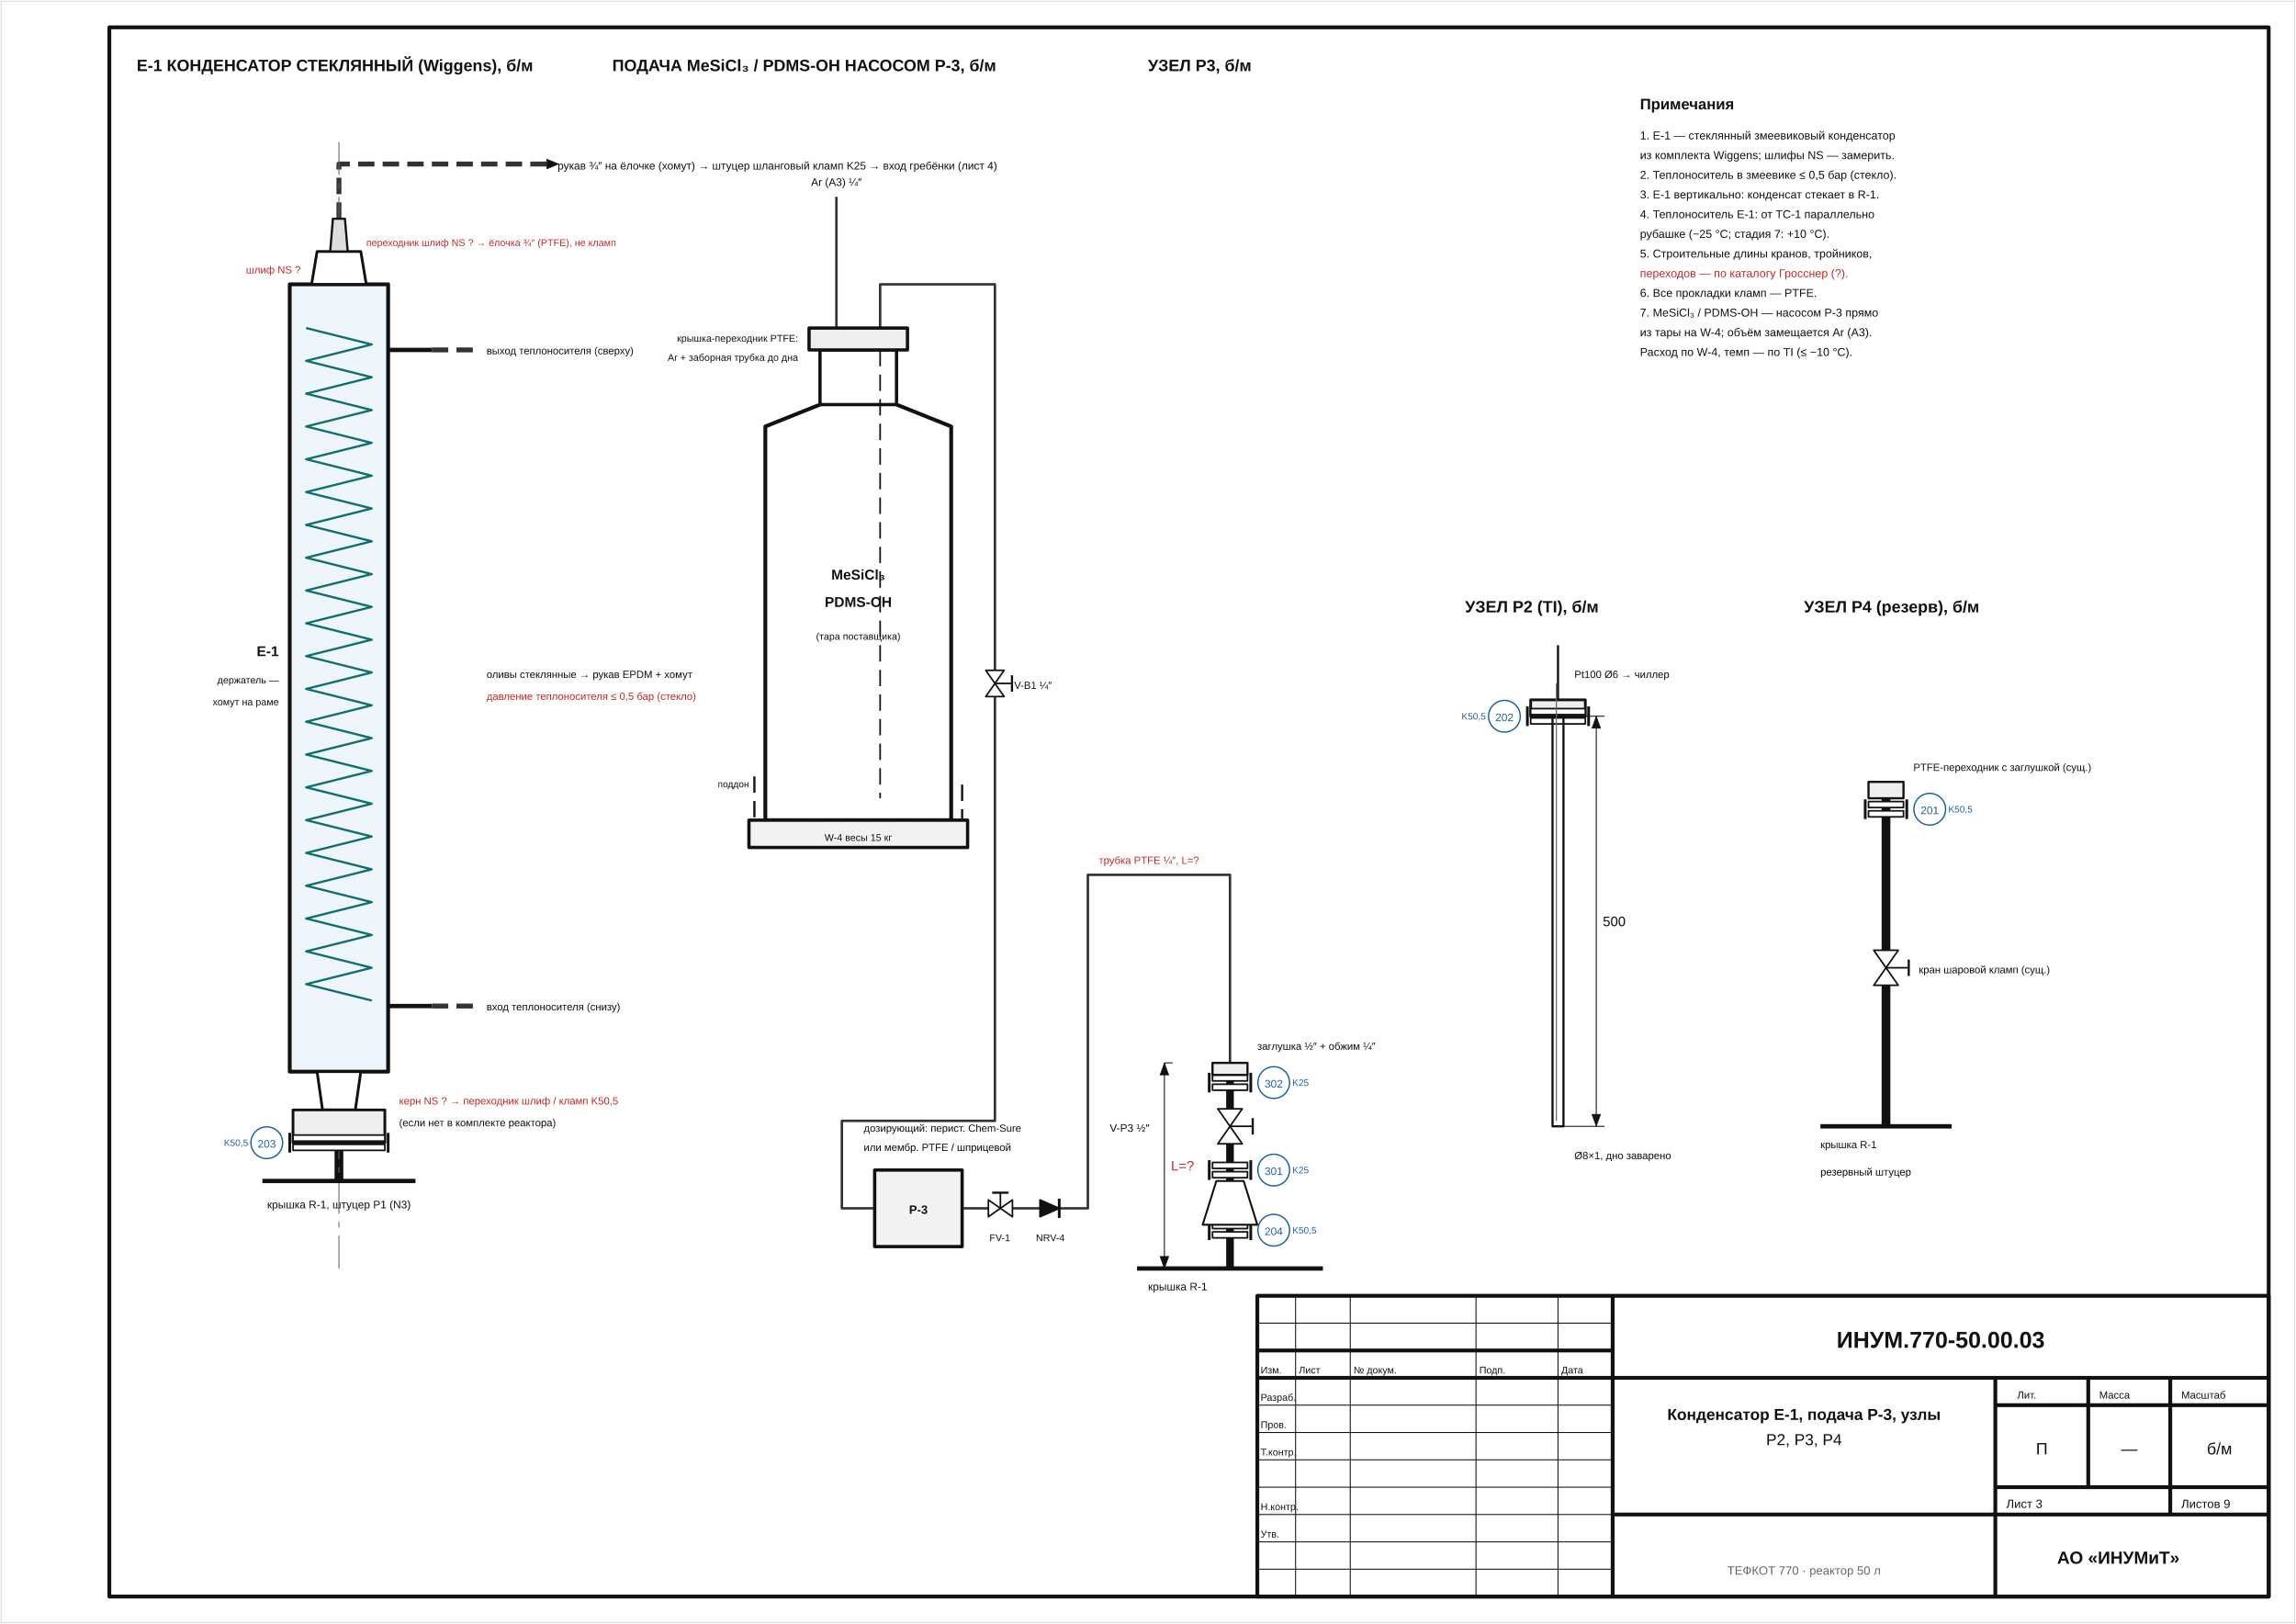
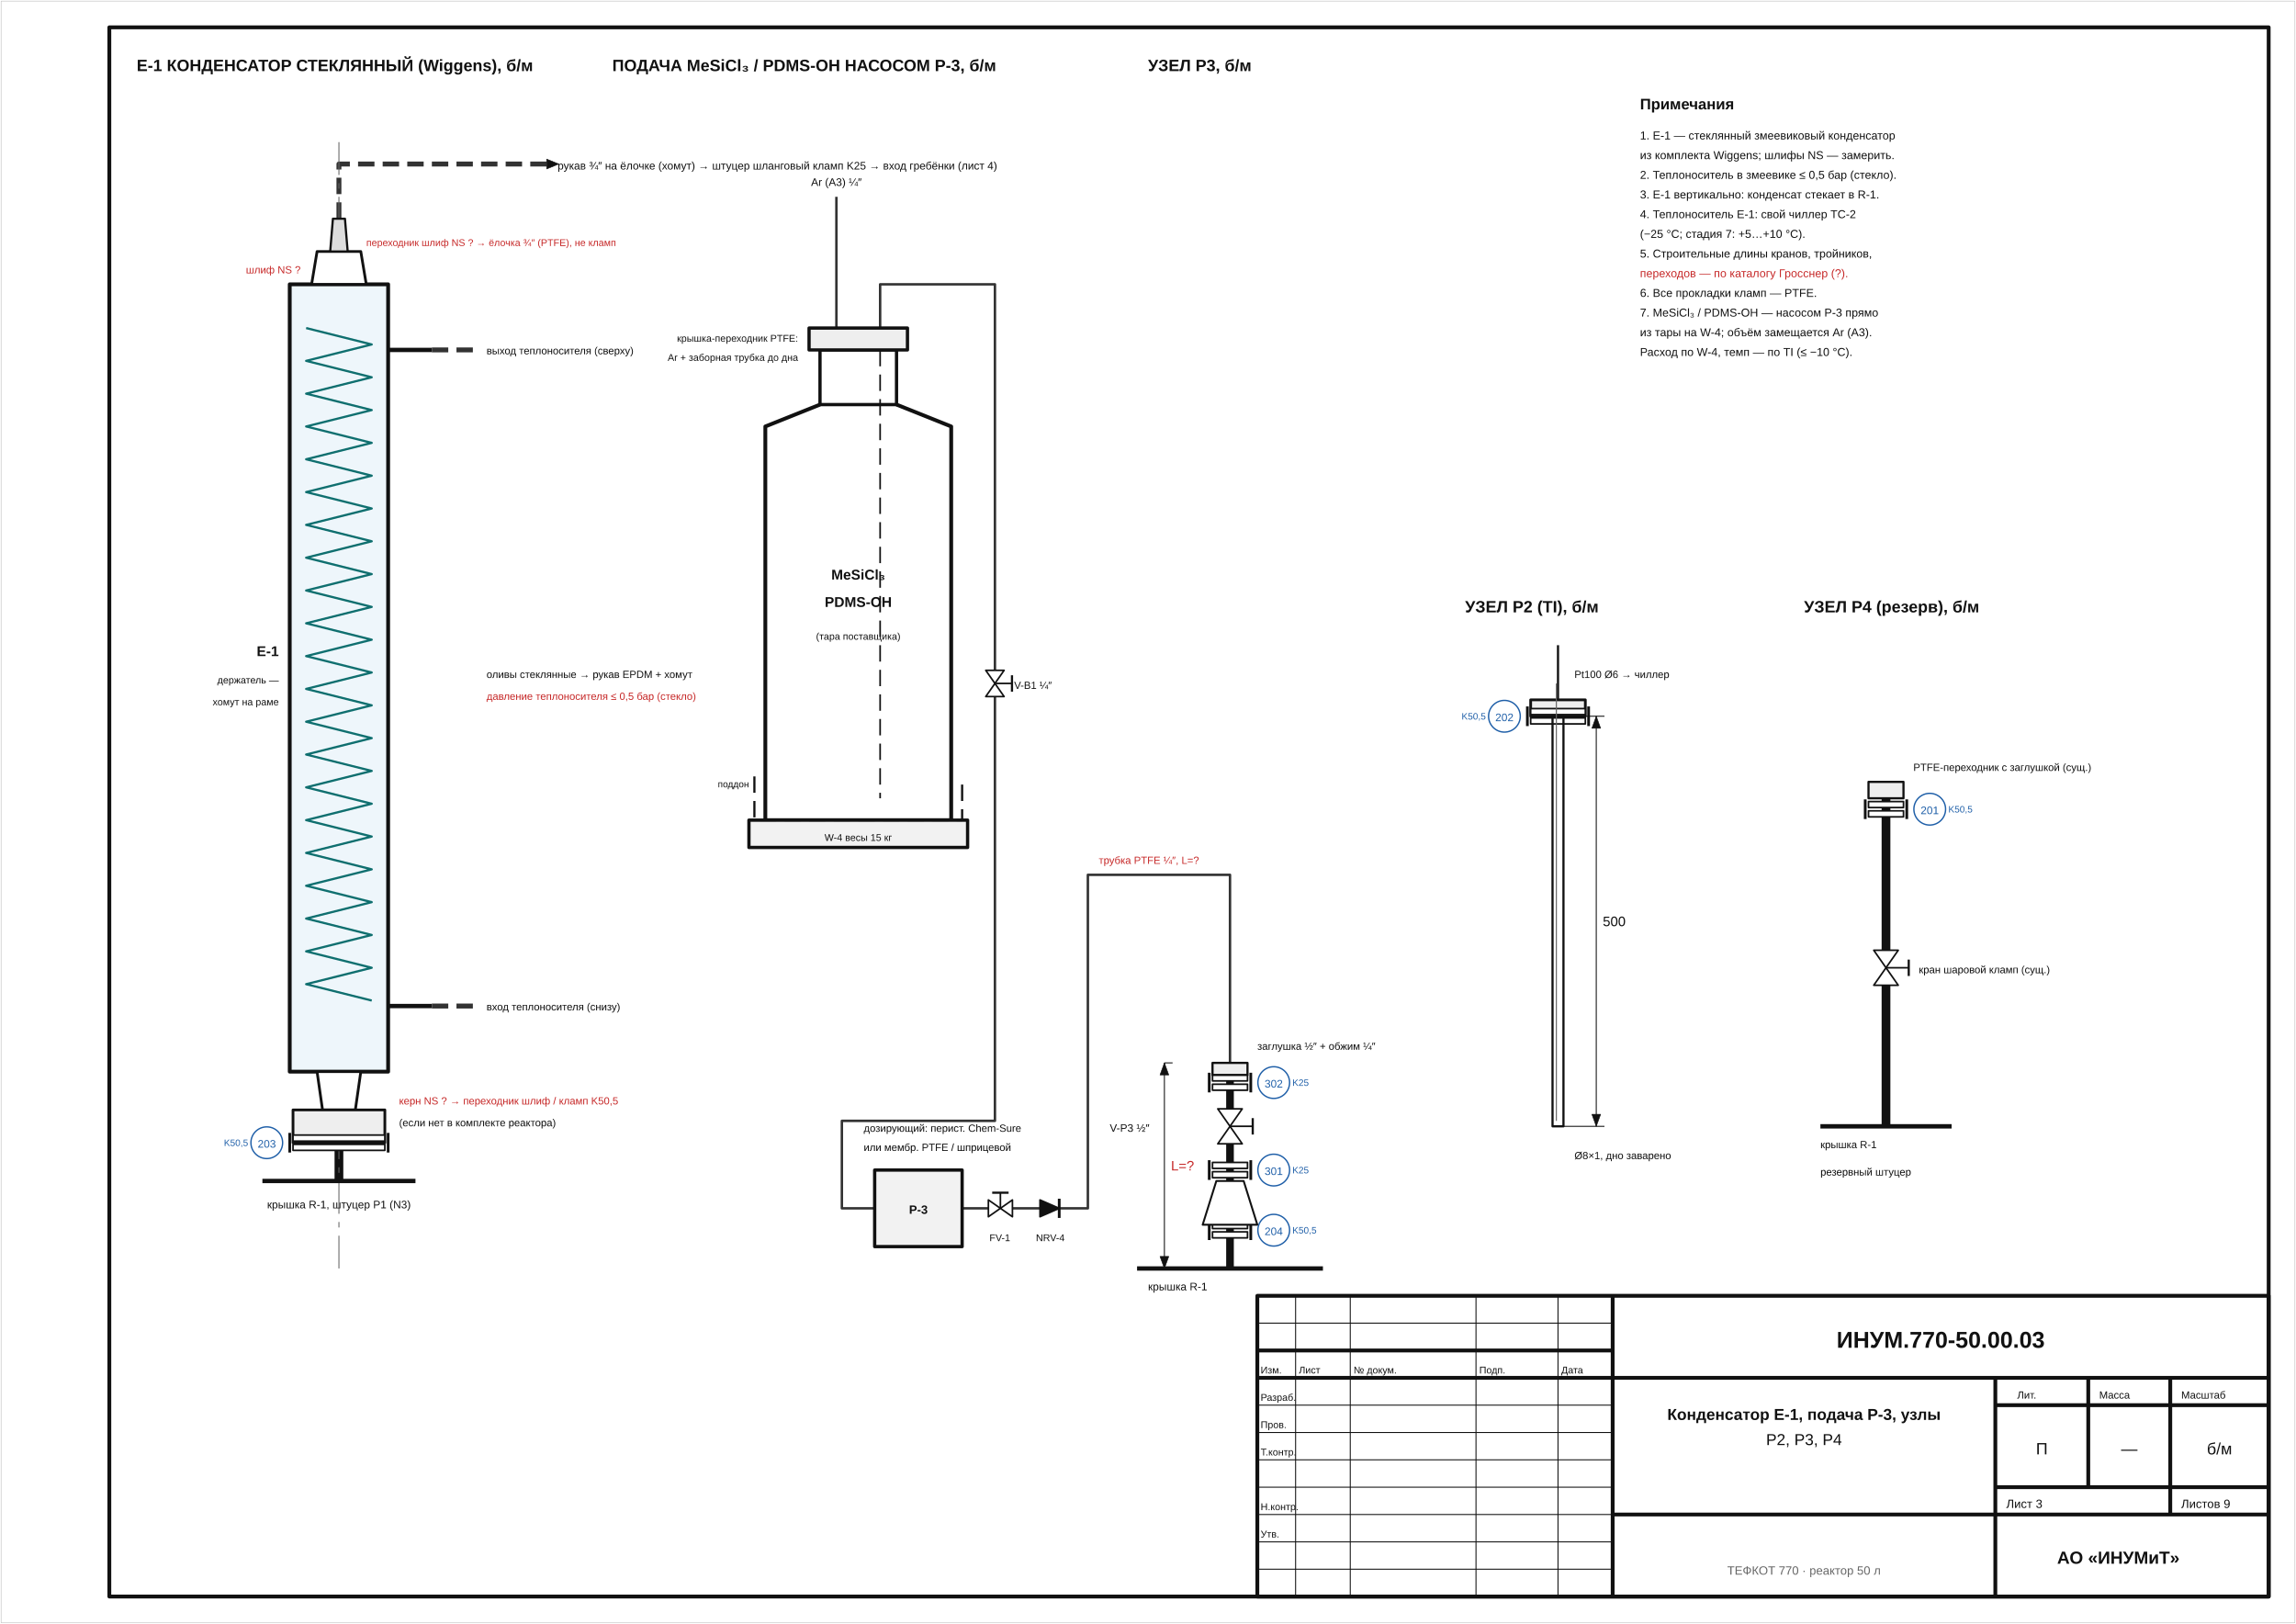
<svg xmlns="http://www.w3.org/2000/svg" viewBox="0 0 420.0 297.0" width="420.0mm" height="297.0mm" font-family="Arial, 'Liberation Sans', sans-serif">
  <rect width="100%" height="100%" fill="#fff" />
  <path d="M230.00,247.00 L295.00,247.00" fill="none" stroke="#111111" stroke-width="0.7" stroke-linejoin="round" />
  <path d="M230.00,252.00 L295.00,252.00" fill="none" stroke="#111111" stroke-width="0.7" stroke-linejoin="round" />
  <path d="M295.00,237.00 L295.00,292.00" fill="none" stroke="#111111" stroke-width="0.7" stroke-linejoin="round" />
  <path d="M295.00,252.00 L415.00,252.00" fill="none" stroke="#111111" stroke-width="0.7" stroke-linejoin="round" />
  <path d="M365.00,252.00 L365.00,292.00" fill="none" stroke="#111111" stroke-width="0.7" stroke-linejoin="round" />
  <path d="M295.00,277.00 L415.00,277.00" fill="none" stroke="#111111" stroke-width="0.7" stroke-linejoin="round" />
  <path d="M365.00,257.00 L415.00,257.00" fill="none" stroke="#111111" stroke-width="0.7" stroke-linejoin="round" />
  <path d="M365.00,272.00 L415.00,272.00" fill="none" stroke="#111111" stroke-width="0.7" stroke-linejoin="round" />
  <path d="M382.00,252.00 L382.00,272.00" fill="none" stroke="#111111" stroke-width="0.7" stroke-linejoin="round" />
  <path d="M397.00,252.00 L397.00,272.00" fill="none" stroke="#111111" stroke-width="0.7" stroke-linejoin="round" />
  <path d="M397.00,272.00 L397.00,277.00" fill="none" stroke="#111111" stroke-width="0.7" stroke-linejoin="round" />
  <path d="M71.00,184.00 L79.00,184.00" fill="none" stroke="#111111" stroke-width="0.8" stroke-linejoin="round" />
  <path d="M79.00,184.00 L87.00,184.00" fill="none" stroke="#333333" stroke-width="0.9" stroke-dasharray="3 1.5" stroke-linejoin="round" />
  <path d="M71.00,64.00 L79.00,64.00" fill="none" stroke="#111111" stroke-width="0.8" stroke-linejoin="round" />
  <path d="M79.00,64.00 L87.00,64.00" fill="none" stroke="#333333" stroke-width="0.9" stroke-dasharray="3 1.5" stroke-linejoin="round" />
  <path d="M62.00,40.00 L62.00,30.00 L100.00,30.00" fill="none" stroke="#333333" stroke-width="0.9" stroke-dasharray="3 1.5" stroke-linejoin="round" />
  <path d="M62.00,209.00 L62.00,216.00" fill="none" stroke="#111111" stroke-width="1.6" stroke-linejoin="round" />
  <path d="M150.00,74.00 L140.00,78.00 L140.00,150.00 L174.00,150.00 L174.00,78.00 L164.00,74.00" fill="none" stroke="#111111" stroke-width="0.7" stroke-linejoin="round" />
  <path d="M153.00,60.00 L153.00,36.00" fill="none" stroke="#333333" stroke-width="0.45" stroke-linejoin="round" />
  <path d="M161.00,60.00 L161.00,52.00 L182.00,52.00 L182.00,122.60" fill="none" stroke="#333333" stroke-width="0.45" stroke-linejoin="round" />
  <path d="M182.00,127.40 L182.00,205.00 L154.00,205.00 L154.00,221.00 L160.00,221.00" fill="none" stroke="#333333" stroke-width="0.45" stroke-linejoin="round" />
  <path d="M176.00,221.00 L180.80,221.00" fill="none" stroke="#333333" stroke-width="0.45" stroke-linejoin="round" />
  <path d="M185.20,221.00 L190.24,221.00" fill="none" stroke="#333333" stroke-width="0.45" stroke-linejoin="round" />
  <path d="M193.76,221.00 L199.00,221.00 L199.00,160.00 L225.00,160.00 L225.00,194.40" fill="none" stroke="#333333" stroke-width="0.45" stroke-linejoin="round" />
  <path d="M225.00,232.00 L225.00,209.20" fill="none" stroke="#111111" stroke-width="1.4" stroke-linejoin="round" />
  <path d="M225.00,202.80 L225.00,196.00" fill="none" stroke="#111111" stroke-width="1.4" stroke-linejoin="round" />
  <path d="M345.00,206.00 L345.00,180.20" fill="none" stroke="#111111" stroke-width="1.6" stroke-linejoin="round" />
  <path d="M345.00,173.80 L345.00,146.00" fill="none" stroke="#111111" stroke-width="1.6" stroke-linejoin="round" />
  <path d="M0.20,0.20 L419.80,0.20 L419.80,296.80 L0.20,296.80 Z" fill="none" stroke="#bbbbbb" stroke-width="0.1" stroke-linejoin="round" />
  <path d="M20.00,5.00 L415.00,5.00 L415.00,292.00 L20.00,292.00 Z" fill="none" stroke="#111111" stroke-width="0.7" stroke-linejoin="round" />
  <path d="M230.00,237.00 L415.00,237.00 L415.00,292.00 L230.00,292.00 Z" fill="none" stroke="#111111" stroke-width="0.7" stroke-linejoin="round" />
  <path d="M230.00,242.00 L295.00,242.00" fill="none" stroke="#111111" stroke-width="0.18" stroke-linejoin="round" />
  <path d="M230.00,257.00 L295.00,257.00" fill="none" stroke="#111111" stroke-width="0.18" stroke-linejoin="round" />
  <path d="M230.00,262.00 L295.00,262.00" fill="none" stroke="#111111" stroke-width="0.18" stroke-linejoin="round" />
  <path d="M230.00,267.00 L295.00,267.00" fill="none" stroke="#111111" stroke-width="0.18" stroke-linejoin="round" />
  <path d="M230.00,272.00 L295.00,272.00" fill="none" stroke="#111111" stroke-width="0.18" stroke-linejoin="round" />
  <path d="M230.00,277.00 L295.00,277.00" fill="none" stroke="#111111" stroke-width="0.18" stroke-linejoin="round" />
  <path d="M230.00,282.00 L295.00,282.00" fill="none" stroke="#111111" stroke-width="0.18" stroke-linejoin="round" />
  <path d="M230.00,287.00 L295.00,287.00" fill="none" stroke="#111111" stroke-width="0.18" stroke-linejoin="round" />
  <path d="M237.00,237.00 L237.00,292.00" fill="none" stroke="#111111" stroke-width="0.18" stroke-linejoin="round" />
  <path d="M247.00,237.00 L247.00,292.00" fill="none" stroke="#111111" stroke-width="0.18" stroke-linejoin="round" />
  <path d="M270.00,237.00 L270.00,292.00" fill="none" stroke="#111111" stroke-width="0.18" stroke-linejoin="round" />
  <path d="M285.00,237.00 L285.00,292.00" fill="none" stroke="#111111" stroke-width="0.18" stroke-linejoin="round" />
  <text x="230.60" y="251.20" font-size="1.8" text-anchor="start" fill="#111111">Изм.</text>
  <text x="237.60" y="251.20" font-size="1.8" text-anchor="start" fill="#111111">Лист</text>
  <text x="247.60" y="251.20" font-size="1.8" text-anchor="start" fill="#111111">№ докум.</text>
  <text x="270.60" y="251.20" font-size="1.8" text-anchor="start" fill="#111111">Подп.</text>
  <text x="285.60" y="251.20" font-size="1.8" text-anchor="start" fill="#111111">Дата</text>
  <text x="230.60" y="256.20" font-size="1.8" text-anchor="start" fill="#111111">Разраб.</text>
  <text x="230.60" y="261.20" font-size="1.8" text-anchor="start" fill="#111111">Пров.</text>
  <text x="230.60" y="266.20" font-size="1.8" text-anchor="start" fill="#111111">Т.контр.</text>
  <text x="230.60" y="276.20" font-size="1.8" text-anchor="start" fill="#111111">Н.контр.</text>
  <text x="230.60" y="281.20" font-size="1.8" text-anchor="start" fill="#111111">Утв.</text>
  <text x="248.60" y="256.20" font-size="1.8" text-anchor="start" fill="#111111" />
  <text x="355.00" y="246.50" font-size="4.2" text-anchor="middle" fill="#111111" font-weight="bold">ИНУМ.770-50.00.03</text>
  <text x="330.00" y="259.70" font-size="2.9" text-anchor="middle" fill="#111111" font-weight="bold">Конденсатор E-1, подача P-3, узлы</text>
  <text x="330.00" y="264.30" font-size="2.9" text-anchor="middle" fill="#111111">P2, P3, P4</text>
  <text x="369.00" y="255.80" font-size="1.9" text-anchor="start" fill="#111111">Лит.</text>
  <text x="384.00" y="255.80" font-size="1.9" text-anchor="start" fill="#111111">Масса</text>
  <text x="399.00" y="255.80" font-size="1.9" text-anchor="start" fill="#111111">Масштаб</text>
  <text x="373.50" y="266.00" font-size="3" text-anchor="middle" fill="#111111">П</text>
  <text x="389.50" y="266.00" font-size="3" text-anchor="middle" fill="#111111">—</text>
  <text x="406.00" y="266.00" font-size="3" text-anchor="middle" fill="#111111">б/м</text>
  <text x="367.00" y="275.80" font-size="2.2" text-anchor="start" fill="#111111">Лист 3</text>
  <text x="399.00" y="275.80" font-size="2.2" text-anchor="start" fill="#111111">Листов 9</text>
  <text x="387.50" y="286.00" font-size="3.2" text-anchor="middle" fill="#111111" font-weight="bold">АО «ИНУМиТ»</text>
  <text x="330.00" y="288.00" font-size="2.2" text-anchor="middle" fill="#666666">ТЕФКОТ 770 · реактор 50 л</text>
  <text x="25.00" y="13.00" font-size="3.0" text-anchor="start" fill="#111111" font-weight="bold">E-1 КОНДЕНСАТОР СТЕКЛЯННЫЙ (Wiggens), б/м</text>
  <path d="M62.00,26.00 L62.00,232.00" fill="none" stroke="#666666" stroke-width="0.18" stroke-dasharray="6 1.5 1 1.5" stroke-linejoin="round" />
  <path d="M53.00,52.00 L71.00,52.00 L71.00,196.00 L53.00,196.00 Z" fill="#eef6fb" stroke="#111111" stroke-width="0.7" stroke-linejoin="round" />
  <path d="M56.00,60.00 L68.00,63.00 L56.00,66.00 L68.00,69.00 L56.00,72.00 L68.00,75.00 L56.00,78.00 L68.00,81.00 L56.00,84.00 L68.00,87.00 L56.00,90.00 L68.00,93.00 L56.00,96.00 L68.00,99.00 L56.00,102.00 L68.00,105.00 L56.00,108.00 L68.00,111.00 L56.00,114.00 L68.00,117.00 L56.00,120.00 L68.00,123.00 L56.00,126.00 L68.00,129.00 L56.00,132.00 L68.00,135.00 L56.00,138.00 L68.00,141.00 L56.00,144.00 L68.00,147.00 L56.00,150.00 L68.00,153.00 L56.00,156.00 L68.00,159.00 L56.00,162.00 L68.00,165.00 L56.00,168.00 L68.00,171.00 L56.00,174.00 L68.00,177.00 L56.00,180.00 L68.00,183.00" fill="none" stroke="#0f6f6f" stroke-width="0.4" stroke-linejoin="round" />
  <text x="89.00" y="184.80" font-size="1.9" text-anchor="start" fill="#111111">вход теплоносителя (снизу)</text>
  <text x="89.00" y="64.80" font-size="1.9" text-anchor="start" fill="#111111">выход теплоносителя (сверху)</text>
  <text x="89.00" y="124.00" font-size="1.9" text-anchor="start" fill="#111111">оливы стеклянные → рукав EPDM + хомут</text>
  <text x="89.00" y="128.00" font-size="1.9" text-anchor="start" fill="#c62828">давление теплоносителя ≤ 0,5 бар (стекло)</text>
  <path d="M57.00,52.00 L67.00,52.00 L66.00,46.00 L58.00,46.00 Z" fill="#ffffff" stroke="#111111" stroke-width="0.5" stroke-linejoin="round" />
  <text x="55.00" y="50.00" font-size="1.9" text-anchor="end" fill="#c62828">шлиф NS ?</text>
  <path d="M60.40,46.00 L63.60,46.00 L63.10,40.00 L60.90,40.00 Z" fill="#dddddd" stroke="#111111" stroke-width="0.4" stroke-linejoin="round" />
  <path d="M102.20,30.00 L100.00,30.90 L100.00,29.10 Z" fill="#111111" stroke="#111111" stroke-width="0.1" stroke-linejoin="round" />
  <text x="102.00" y="31.00" font-size="2.0" text-anchor="start" fill="#111111">рукав ¾″ на ёлочке (хомут) → штуцер шланговый кламп K25 → вход гребёнки (лист 4)</text>
  <text x="67.00" y="45.00" font-size="1.8" text-anchor="start" fill="#c62828">переходник шлиф NS ? → ёлочка ¾″ (PTFE), не кламп</text>
  <path d="M58.00,196.00 L66.00,196.00 L65.00,203.00 L59.00,203.00 Z" fill="#ffffff" stroke="#111111" stroke-width="0.5" stroke-linejoin="round" />
  <path d="M53.60,203.00 L70.40,203.00 L70.40,209.00 L53.60,209.00 Z" fill="#eeeeee" stroke="#111111" stroke-width="0.5" stroke-linejoin="round" />
  <text x="73.00" y="202.00" font-size="1.9" text-anchor="start" fill="#c62828">керн NS ? → переходник шлиф / кламп K50,5</text>
  <text x="73.00" y="206.00" font-size="1.9" text-anchor="start" fill="#111111">(если нет в комплекте реактора)</text>
  <path d="M53.60,207.60 L70.40,207.60 L70.40,208.70 L53.60,208.70 Z" fill="#ffffff" stroke="#111111" stroke-width="0.3" stroke-linejoin="round" />
  <path d="M53.60,209.30 L70.40,209.30 L70.40,210.40 L53.60,210.40 Z" fill="#ffffff" stroke="#111111" stroke-width="0.3" stroke-linejoin="round" />
  <path d="M53.00,207.20 L53.00,210.80" fill="none" stroke="#111111" stroke-width="0.5" stroke-linejoin="round" />
  <path d="M71.00,207.20 L71.00,210.80" fill="none" stroke="#111111" stroke-width="0.5" stroke-linejoin="round" />
  <circle cx="48.80" cy="209.00" r="2.90" fill="#ffffff" stroke="#1f5fa8" stroke-width="0.25" />
  <text x="48.80" y="209.90" font-size="2.0" text-anchor="middle" fill="#1f5fa8">203</text>
  <path d="M48.00,216.00 L76.00,216.00" fill="none" stroke="#111111" stroke-width="0.8" stroke-linejoin="round" />
  <text x="62.00" y="221.00" font-size="2.0" text-anchor="middle" fill="#111111">крышка R-1, штуцер P1 (N3)</text>
  <text x="51.00" y="120.00" font-size="2.6" text-anchor="end" fill="#111111" font-weight="bold">E-1</text>
  <text x="51.00" y="125.00" font-size="1.8" text-anchor="end" fill="#111111">держатель —</text>
  <text x="51.00" y="129.00" font-size="1.8" text-anchor="end" fill="#111111">хомут на раме</text>
  <text x="112.00" y="13.00" font-size="3.0" text-anchor="start" fill="#111111" font-weight="bold">ПОДАЧА MeSiCl₃ / PDMS-OH НАСОСОМ P-3, б/м</text>
  <path d="M150.00,64.00 L164.00,64.00 L164.00,74.00 L150.00,74.00 Z" fill="none" stroke="#111111" stroke-width="0.6" stroke-linejoin="round" />
  <path d="M148.00,60.00 L166.00,60.00 L166.00,64.00 L148.00,64.00 Z" fill="#eeeeee" stroke="#111111" stroke-width="0.6" stroke-linejoin="round" />
  <text x="157.00" y="106.00" font-size="2.6" text-anchor="middle" fill="#111111" font-weight="bold">MeSiCl₃</text>
  <text x="157.00" y="111.00" font-size="2.6" text-anchor="middle" fill="#111111" font-weight="bold">PDMS-OH</text>
  <text x="157.00" y="117.00" font-size="1.8" text-anchor="middle" fill="#111111">(тара поставщика)</text>
  <path d="M161.00,64.00 L161.00,146.00" fill="none" stroke="#111111" stroke-width="0.3" stroke-dasharray="3 1.5" stroke-linejoin="round" />
  <path d="M137.00,150.00 L177.00,150.00 L177.00,155.00 L137.00,155.00 Z" fill="#f2f2f2" stroke="#111111" stroke-width="0.6" stroke-linejoin="round" />
  <text x="157.00" y="153.80" font-size="1.8" text-anchor="middle" fill="#111111">W-4 весы 15 кг</text>
  <path d="M138.00,142.00 L138.00,150.00 L176.00,150.00 L176.00,142.00" fill="none" stroke="#111111" stroke-width="0.4" stroke-dasharray="3 1.5" stroke-linejoin="round" />
  <text x="137.00" y="144.00" font-size="1.7" text-anchor="end" fill="#111111">поддон</text>
  <text x="153.00" y="34.00" font-size="2.0" text-anchor="middle" fill="#111111">Ar (A3) ¼″</text>
  <text x="146.00" y="62.50" font-size="1.8" text-anchor="end" fill="#111111">крышка-переходник PTFE:</text>
  <text x="146.00" y="66.00" font-size="1.8" text-anchor="end" fill="#111111">Ar + заборная трубка до дна</text>
  <path d="M180.32,122.60 L183.68,127.40 L180.32,127.40 L183.68,122.60 Z" fill="#ffffff" stroke="#111111" stroke-width="0.3" stroke-linejoin="round" />
  <path d="M182.00,125.00 L185.12,125.00" fill="none" stroke="#111111" stroke-width="0.3" stroke-linejoin="round" />
  <path d="M185.12,123.50 L185.12,126.50" fill="none" stroke="#111111" stroke-width="0.4" stroke-linejoin="round" />
  <text x="185.50" y="126.00" font-size="1.9" text-anchor="start" fill="#111111">V-B1 ¼″</text>
  <path d="M160.00,214.00 L176.00,214.00 L176.00,228.00 L160.00,228.00 Z" fill="#f2f2f2" stroke="#111111" stroke-width="0.6" stroke-linejoin="round" />
  <text x="168.00" y="222.00" font-size="2.2" text-anchor="middle" fill="#111111" font-weight="bold">P-3</text>
  <text x="158.00" y="207.00" font-size="1.9" text-anchor="start" fill="#111111">дозирующий: перист. Chem-Sure</text>
  <text x="158.00" y="210.50" font-size="1.9" text-anchor="start" fill="#111111">или мембр. PTFE / шприцевой</text>
  <path d="M180.80,219.46 L185.20,222.54 L185.20,219.46 L180.80,222.54 Z" fill="#ffffff" stroke="#111111" stroke-width="0.3" stroke-linejoin="round" />
  <path d="M183.00,221.00 L183.00,218.14" fill="none" stroke="#111111" stroke-width="0.3" stroke-linejoin="round" />
  <path d="M181.50,218.14 L184.50,218.14" fill="none" stroke="#111111" stroke-width="0.4" stroke-linejoin="round" />
  <text x="181.00" y="227.00" font-size="1.8" text-anchor="start" fill="#111111">FV-1</text>
  <path d="M193.76,221.00 L190.24,222.54 L190.24,219.46 Z" fill="#111111" stroke="#111111" stroke-width="0.3" stroke-linejoin="round" />
  <path d="M193.76,222.76 L193.76,219.24" fill="none" stroke="#111111" stroke-width="0.5" stroke-linejoin="round" />
  <text x="189.50" y="227.00" font-size="1.8" text-anchor="start" fill="#111111">NRV-4</text>
  <text x="201.00" y="158.00" font-size="1.9" text-anchor="start" fill="#c62828">трубка PTFE ¼″, L=?</text>
  <text x="210.00" y="13.00" font-size="3.0" text-anchor="start" fill="#111111" font-weight="bold">УЗЕЛ P3, б/м</text>
  <path d="M208.00,232.00 L242.00,232.00" fill="none" stroke="#111111" stroke-width="0.8" stroke-linejoin="round" />
  <text x="210.00" y="236.00" font-size="2.0" text-anchor="start" fill="#111111">крышка R-1</text>
  <path d="M221.80,223.60 L228.20,223.60 L228.20,224.70 L221.80,224.70 Z" fill="#ffffff" stroke="#111111" stroke-width="0.3" stroke-linejoin="round" />
  <path d="M221.80,225.30 L228.20,225.30 L228.20,226.40 L221.80,226.40 Z" fill="#ffffff" stroke="#111111" stroke-width="0.3" stroke-linejoin="round" />
  <path d="M221.20,223.20 L221.20,226.80" fill="none" stroke="#111111" stroke-width="0.5" stroke-linejoin="round" />
  <path d="M228.80,223.20 L228.80,226.80" fill="none" stroke="#111111" stroke-width="0.5" stroke-linejoin="round" />
  <circle cx="233.00" cy="225.00" r="2.90" fill="#ffffff" stroke="#1f5fa8" stroke-width="0.25" />
  <text x="233.00" y="225.90" font-size="2.0" text-anchor="middle" fill="#1f5fa8">204</text>
  <path d="M222.50,216.00 L227.50,216.00 L230.00,224.00 L220.00,224.00 Z" fill="#ffffff" stroke="#111111" stroke-width="0.35" stroke-linejoin="round" />
  <path d="M221.80,212.60 L228.20,212.60 L228.20,213.70 L221.80,213.70 Z" fill="#ffffff" stroke="#111111" stroke-width="0.3" stroke-linejoin="round" />
  <path d="M221.80,214.30 L228.20,214.30 L228.20,215.40 L221.80,215.40 Z" fill="#ffffff" stroke="#111111" stroke-width="0.3" stroke-linejoin="round" />
  <path d="M221.20,212.20 L221.20,215.80" fill="none" stroke="#111111" stroke-width="0.5" stroke-linejoin="round" />
  <path d="M228.80,212.20 L228.80,215.80" fill="none" stroke="#111111" stroke-width="0.5" stroke-linejoin="round" />
  <circle cx="233.00" cy="214.00" r="2.90" fill="#ffffff" stroke="#1f5fa8" stroke-width="0.25" />
  <text x="233.00" y="214.90" font-size="2.0" text-anchor="middle" fill="#1f5fa8">301</text>
  <path d="M222.76,202.80 L227.24,209.20 L222.76,209.20 L227.24,202.80 Z" fill="#ffffff" stroke="#111111" stroke-width="0.3" stroke-linejoin="round" />
  <path d="M225.00,206.00 L229.16,206.00" fill="none" stroke="#111111" stroke-width="0.3" stroke-linejoin="round" />
  <path d="M229.16,204.50 L229.16,207.50" fill="none" stroke="#111111" stroke-width="0.4" stroke-linejoin="round" />
  <text x="203.00" y="207.00" font-size="2.0" text-anchor="start" fill="#111111">V-P3 ½″</text>
  <path d="M221.80,196.60 L228.20,196.60 L228.20,197.70 L221.80,197.70 Z" fill="#ffffff" stroke="#111111" stroke-width="0.3" stroke-linejoin="round" />
  <path d="M221.80,198.30 L228.20,198.30 L228.20,199.40 L221.80,199.40 Z" fill="#ffffff" stroke="#111111" stroke-width="0.3" stroke-linejoin="round" />
  <path d="M221.20,196.20 L221.20,199.80" fill="none" stroke="#111111" stroke-width="0.5" stroke-linejoin="round" />
  <path d="M228.80,196.20 L228.80,199.80" fill="none" stroke="#111111" stroke-width="0.5" stroke-linejoin="round" />
  <circle cx="233.00" cy="198.00" r="2.90" fill="#ffffff" stroke="#1f5fa8" stroke-width="0.25" />
  <text x="233.00" y="198.90" font-size="2.0" text-anchor="middle" fill="#1f5fa8">302</text>
  <path d="M221.80,194.40 L228.20,194.40 L228.20,196.60 L221.80,196.60 Z" fill="#eeeeee" stroke="#111111" stroke-width="0.4" stroke-linejoin="round" />
  <text x="230.00" y="192.00" font-size="1.9" text-anchor="start" fill="#111111">заглушка ½″ + обжим ¼″</text>
  <path d="M213.00,232.00 L214.50,232.00" fill="none" stroke="#111111" stroke-width="0.18" stroke-linejoin="round" />
  <path d="M213.00,194.40 L214.50,194.40" fill="none" stroke="#111111" stroke-width="0.18" stroke-linejoin="round" />
  <path d="M213.00,232.00 L213.00,194.40" fill="none" stroke="#111111" stroke-width="0.18" stroke-linejoin="round" />
  <path d="M213.00,232.00 L212.20,229.80 L213.80,229.80 Z" fill="#111111" stroke="#111111" stroke-width="0.1" stroke-linejoin="round" />
  <path d="M213.00,194.40 L213.80,196.60 L212.20,196.60 Z" fill="#111111" stroke="#111111" stroke-width="0.1" stroke-linejoin="round" />
  <text x="214.20" y="214.07" font-size="2.5" text-anchor="start" fill="#c62828">L=?</text>
  <text x="268.00" y="112.00" font-size="3.0" text-anchor="start" fill="#111111" font-weight="bold">УЗЕЛ P2 (TI), б/м</text>
  <path d="M280.00,128.00 L290.00,128.00 L290.00,131.00 L280.00,131.00 Z" fill="#eeeeee" stroke="#111111" stroke-width="0.5" stroke-linejoin="round" />
  <path d="M280.00,129.60 L290.00,129.60 L290.00,130.70 L280.00,130.70 Z" fill="#ffffff" stroke="#111111" stroke-width="0.3" stroke-linejoin="round" />
  <path d="M280.00,131.30 L290.00,131.30 L290.00,132.40 L280.00,132.40 Z" fill="#ffffff" stroke="#111111" stroke-width="0.3" stroke-linejoin="round" />
  <path d="M279.40,129.20 L279.40,132.80" fill="none" stroke="#111111" stroke-width="0.5" stroke-linejoin="round" />
  <path d="M290.60,129.20 L290.60,132.80" fill="none" stroke="#111111" stroke-width="0.5" stroke-linejoin="round" />
  <circle cx="275.20" cy="131.00" r="2.90" fill="#ffffff" stroke="#1f5fa8" stroke-width="0.25" />
  <text x="275.20" y="131.90" font-size="2.0" text-anchor="middle" fill="#1f5fa8">202</text>
  <path d="M284.00,131.00 L286.00,131.00 L286.00,206.00 L284.00,206.00 Z" fill="none" stroke="#111111" stroke-width="0.4" stroke-linejoin="round" />
  <path d="M284.70,125.00 L284.70,205.00" fill="none" stroke="#666666" stroke-width="0.2" stroke-linejoin="round" />
  <path d="M285.00,128.00 L285.00,118.00" fill="none" stroke="#111111" stroke-width="0.4" stroke-linejoin="round" />
  <text x="288.00" y="124.00" font-size="1.9" text-anchor="start" fill="#111111">Pt100 Ø6 → чиллер</text>
  <path d="M286.00,131.00 L293.50,131.00" fill="none" stroke="#111111" stroke-width="0.18" stroke-linejoin="round" />
  <path d="M286.00,206.00 L293.50,206.00" fill="none" stroke="#111111" stroke-width="0.18" stroke-linejoin="round" />
  <path d="M292.00,131.00 L292.00,206.00" fill="none" stroke="#111111" stroke-width="0.18" stroke-linejoin="round" />
  <path d="M292.00,131.00 L292.80,133.20 L291.20,133.20 Z" fill="#111111" stroke="#111111" stroke-width="0.1" stroke-linejoin="round" />
  <path d="M292.00,206.00 L291.20,203.80 L292.80,203.80 Z" fill="#111111" stroke="#111111" stroke-width="0.1" stroke-linejoin="round" />
  <text x="293.20" y="169.38" font-size="2.5" text-anchor="start" fill="#111111">500</text>
  <text x="288.00" y="212.00" font-size="1.9" text-anchor="start" fill="#111111">Ø8×1, дно заварено</text>
  <text x="330.00" y="112.00" font-size="3.0" text-anchor="start" fill="#111111" font-weight="bold">УЗЕЛ P4 (резерв), б/м</text>
  <path d="M342.76,173.80 L347.24,180.20 L342.76,180.20 L347.24,173.80 Z" fill="#ffffff" stroke="#111111" stroke-width="0.3" stroke-linejoin="round" />
  <path d="M345.00,177.00 L349.16,177.00" fill="none" stroke="#111111" stroke-width="0.3" stroke-linejoin="round" />
  <path d="M349.16,175.50 L349.16,178.50" fill="none" stroke="#111111" stroke-width="0.4" stroke-linejoin="round" />
  <path d="M333.00,206.00 L357.00,206.00" fill="none" stroke="#111111" stroke-width="0.8" stroke-linejoin="round" />
  <text x="333.00" y="210.00" font-size="1.9" text-anchor="start" fill="#111111">крышка R-1</text>
  <text x="351.00" y="178.00" font-size="1.9" text-anchor="start" fill="#111111">кран шаровой кламп (сущ.)</text>
  <path d="M341.80,146.60 L348.20,146.60 L348.20,147.70 L341.80,147.70 Z" fill="#ffffff" stroke="#111111" stroke-width="0.3" stroke-linejoin="round" />
  <path d="M341.80,148.30 L348.20,148.30 L348.20,149.40 L341.80,149.40 Z" fill="#ffffff" stroke="#111111" stroke-width="0.3" stroke-linejoin="round" />
  <path d="M341.20,146.20 L341.20,149.80" fill="none" stroke="#111111" stroke-width="0.5" stroke-linejoin="round" />
  <path d="M348.80,146.20 L348.80,149.80" fill="none" stroke="#111111" stroke-width="0.5" stroke-linejoin="round" />
  <circle cx="353.00" cy="148.00" r="2.90" fill="#ffffff" stroke="#1f5fa8" stroke-width="0.25" />
  <text x="353.00" y="148.90" font-size="2.0" text-anchor="middle" fill="#1f5fa8">201</text>
  <path d="M341.80,143.00 L348.20,143.00 L348.20,146.00 L341.80,146.00 Z" fill="#eeeeee" stroke="#111111" stroke-width="0.4" stroke-linejoin="round" />
  <text x="350.00" y="141.00" font-size="1.9" text-anchor="start" fill="#111111">PTFE-переходник с заглушкой (сущ.)</text>
  <text x="333.00" y="215.00" font-size="1.9" text-anchor="start" fill="#111111">резервный штуцер</text>
  <text x="300.00" y="20.00" font-size="2.8" text-anchor="start" fill="#111111" font-weight="bold">Примечания</text>
  <text x="300.00" y="25.50" font-size="2.1" text-anchor="start" fill="#111111">1. E-1 — стеклянный змеевиковый конденсатор</text>
  <text x="300.00" y="29.10" font-size="2.1" text-anchor="start" fill="#111111">   из комплекта Wiggens; шлифы NS — замерить.</text>
  <text x="300.00" y="32.70" font-size="2.1" text-anchor="start" fill="#111111">2. Теплоноситель в змеевике ≤ 0,5 бар (стекло).</text>
  <text x="300.00" y="36.30" font-size="2.1" text-anchor="start" fill="#111111">3. E-1 вертикально: конденсат стекает в R-1.</text>
-   <text x="300.00" y="39.90" font-size="2.1" text-anchor="start" fill="#111111">4. Теплоноситель E-1: от TC-1 параллельно</text>
-   <text x="300.00" y="43.50" font-size="2.1" text-anchor="start" fill="#111111">   рубашке (−25 °C; стадия 7: +10 °C).</text>
+   <text x="300.00" y="39.90" font-size="2.1" text-anchor="start" fill="#111111">4. Теплоноситель E-1: свой чиллер TC-2</text>
+   <text x="300.00" y="43.50" font-size="2.1" text-anchor="start" fill="#111111">   (−25 °C; стадия 7: +5…+10 °C).</text>
  <text x="300.00" y="47.10" font-size="2.1" text-anchor="start" fill="#111111">5. Строительные длины кранов, тройников,</text>
  <text x="300.00" y="50.70" font-size="2.1" text-anchor="start" fill="#c62828">   переходов — по каталогу Гросснер (?).</text>
  <text x="300.00" y="54.30" font-size="2.1" text-anchor="start" fill="#111111">6. Все прокладки кламп — PTFE.</text>
  <text x="300.00" y="57.90" font-size="2.1" text-anchor="start" fill="#111111">7. MeSiCl₃ / PDMS-OH — насосом P-3 прямо</text>
  <text x="300.00" y="61.50" font-size="2.1" text-anchor="start" fill="#111111">   из тары на W-4; объём замещается Ar (A3).</text>
  <text x="300.00" y="65.10" font-size="2.1" text-anchor="start" fill="#111111">   Расход по W-4, темп — по TI (≤ −10 °C).</text>
  <text x="45.40" y="209.60" font-size="1.7" text-anchor="end" fill="#1f5fa8">K50,5</text>
  <text x="236.40" y="225.60" font-size="1.7" text-anchor="start" fill="#1f5fa8">K50,5</text>
  <text x="236.40" y="214.60" font-size="1.7" text-anchor="start" fill="#1f5fa8">K25</text>
  <text x="236.40" y="198.60" font-size="1.7" text-anchor="start" fill="#1f5fa8">K25</text>
  <text x="271.80" y="131.60" font-size="1.7" text-anchor="end" fill="#1f5fa8">K50,5</text>
  <text x="356.40" y="148.60" font-size="1.7" text-anchor="start" fill="#1f5fa8">K50,5</text>
</svg>
